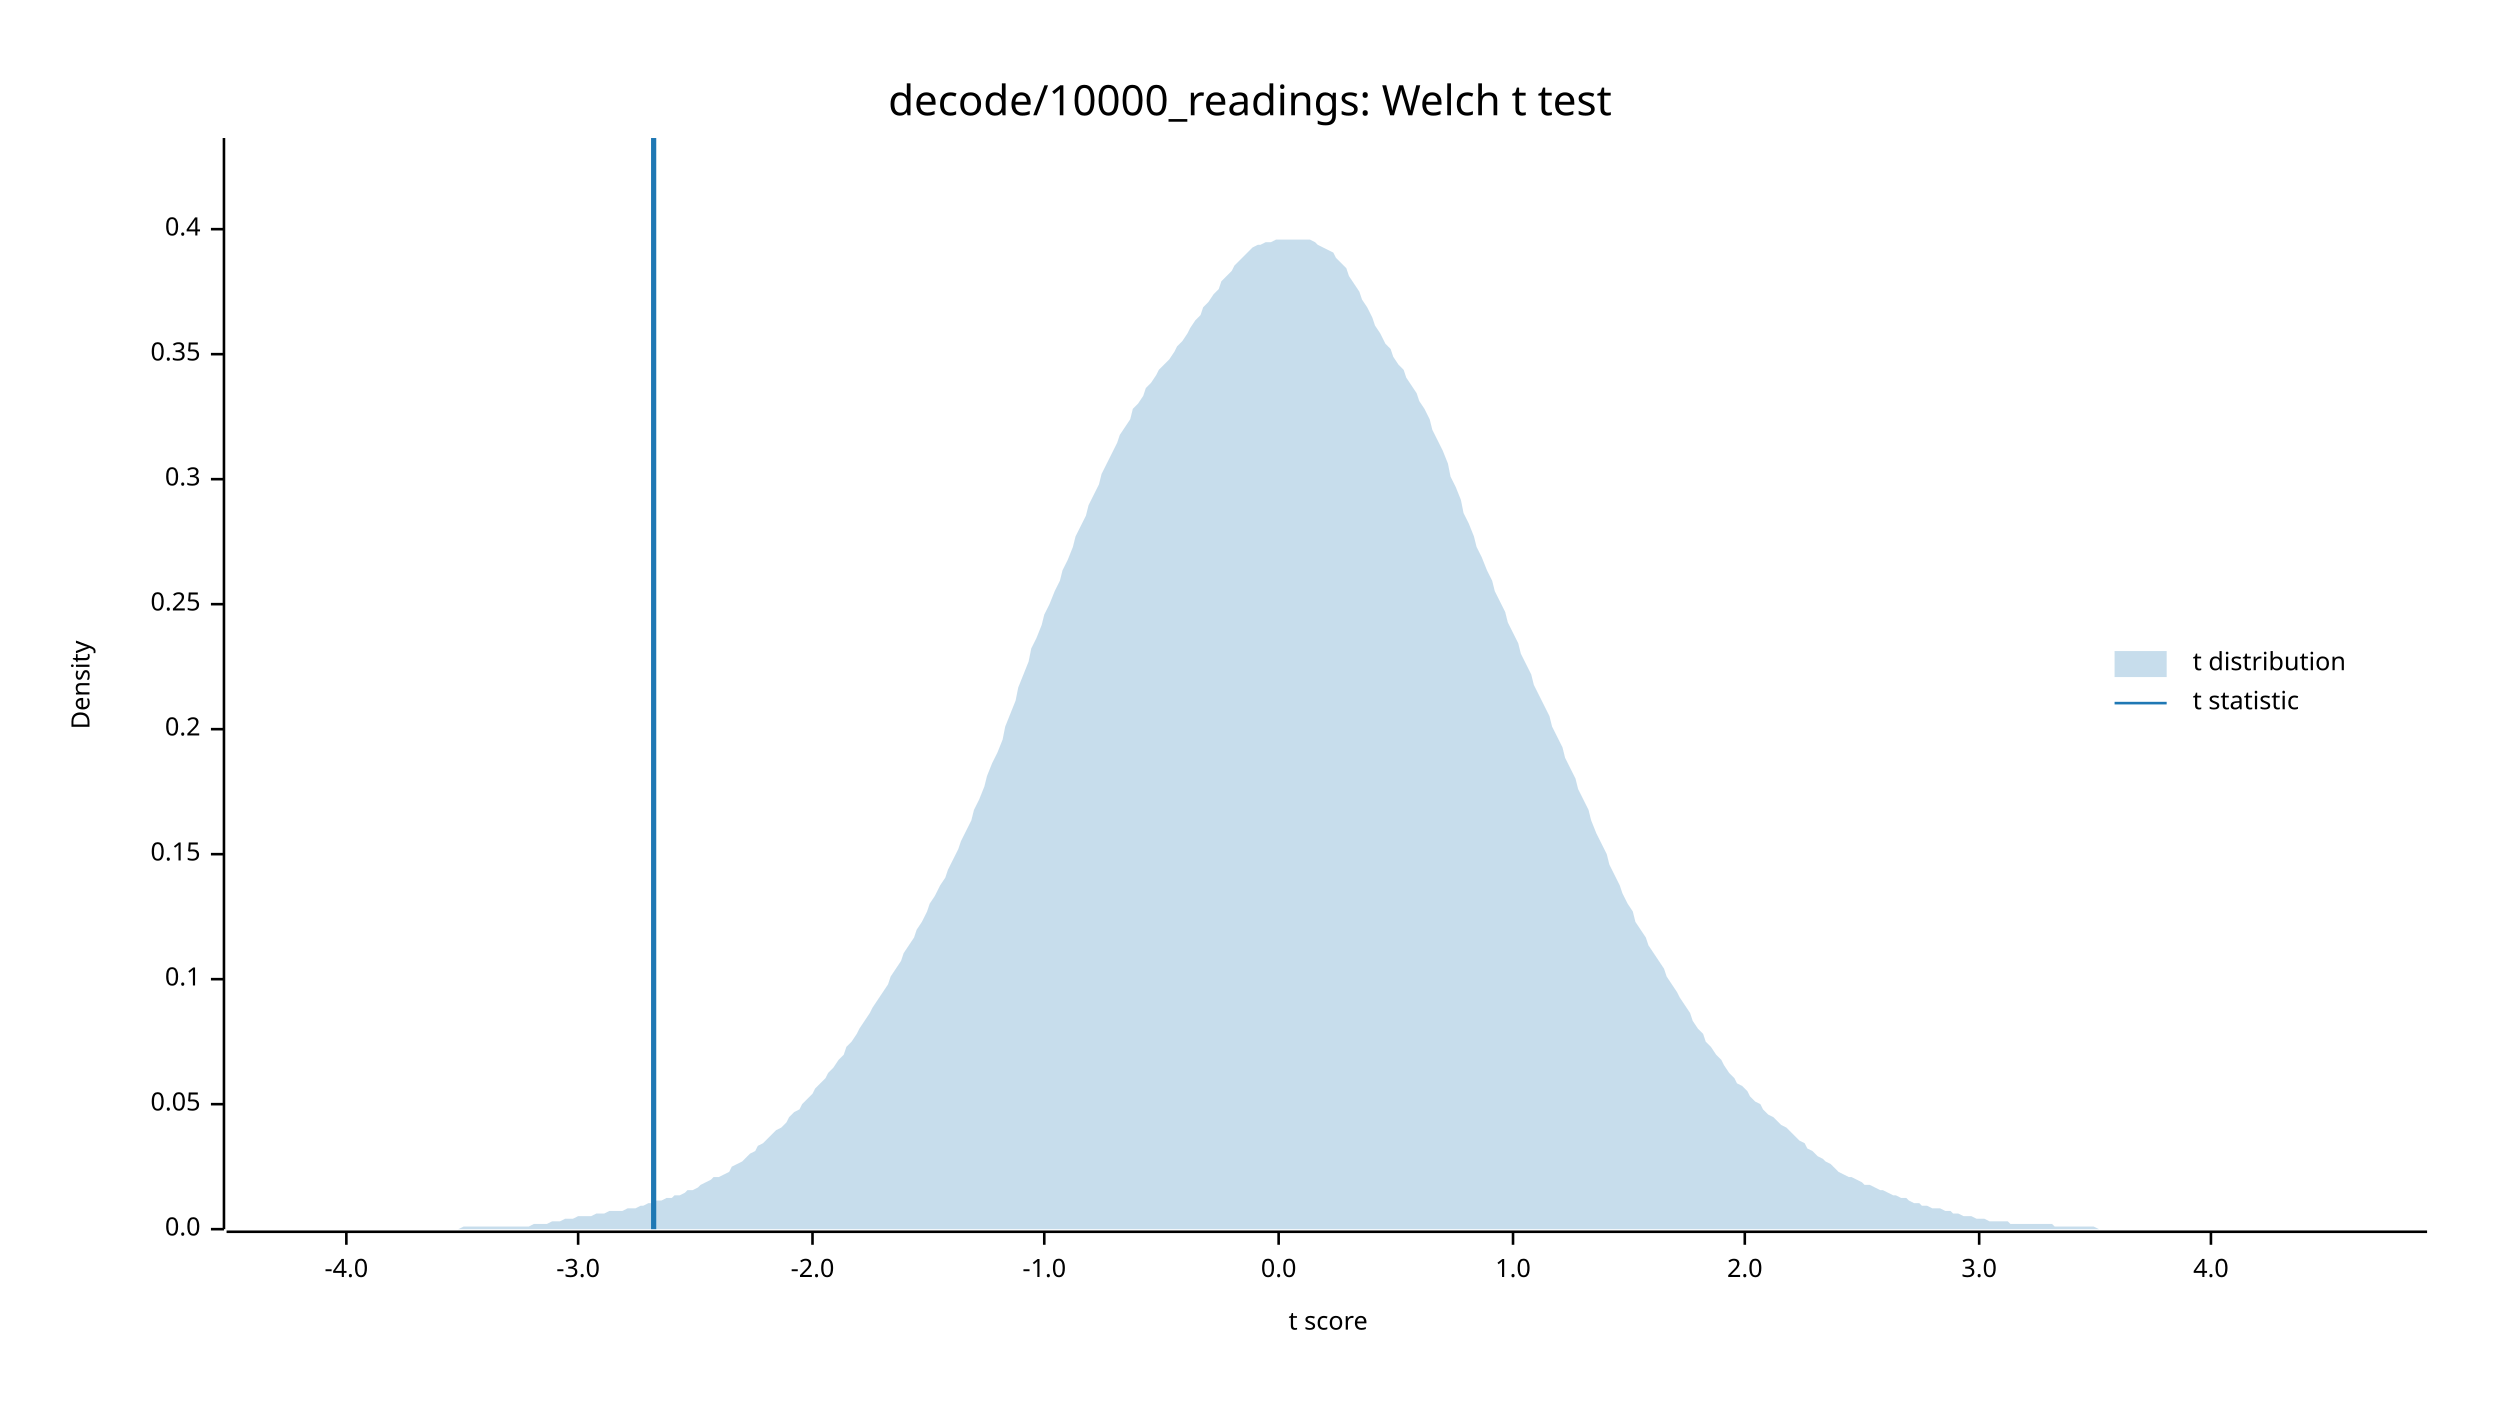
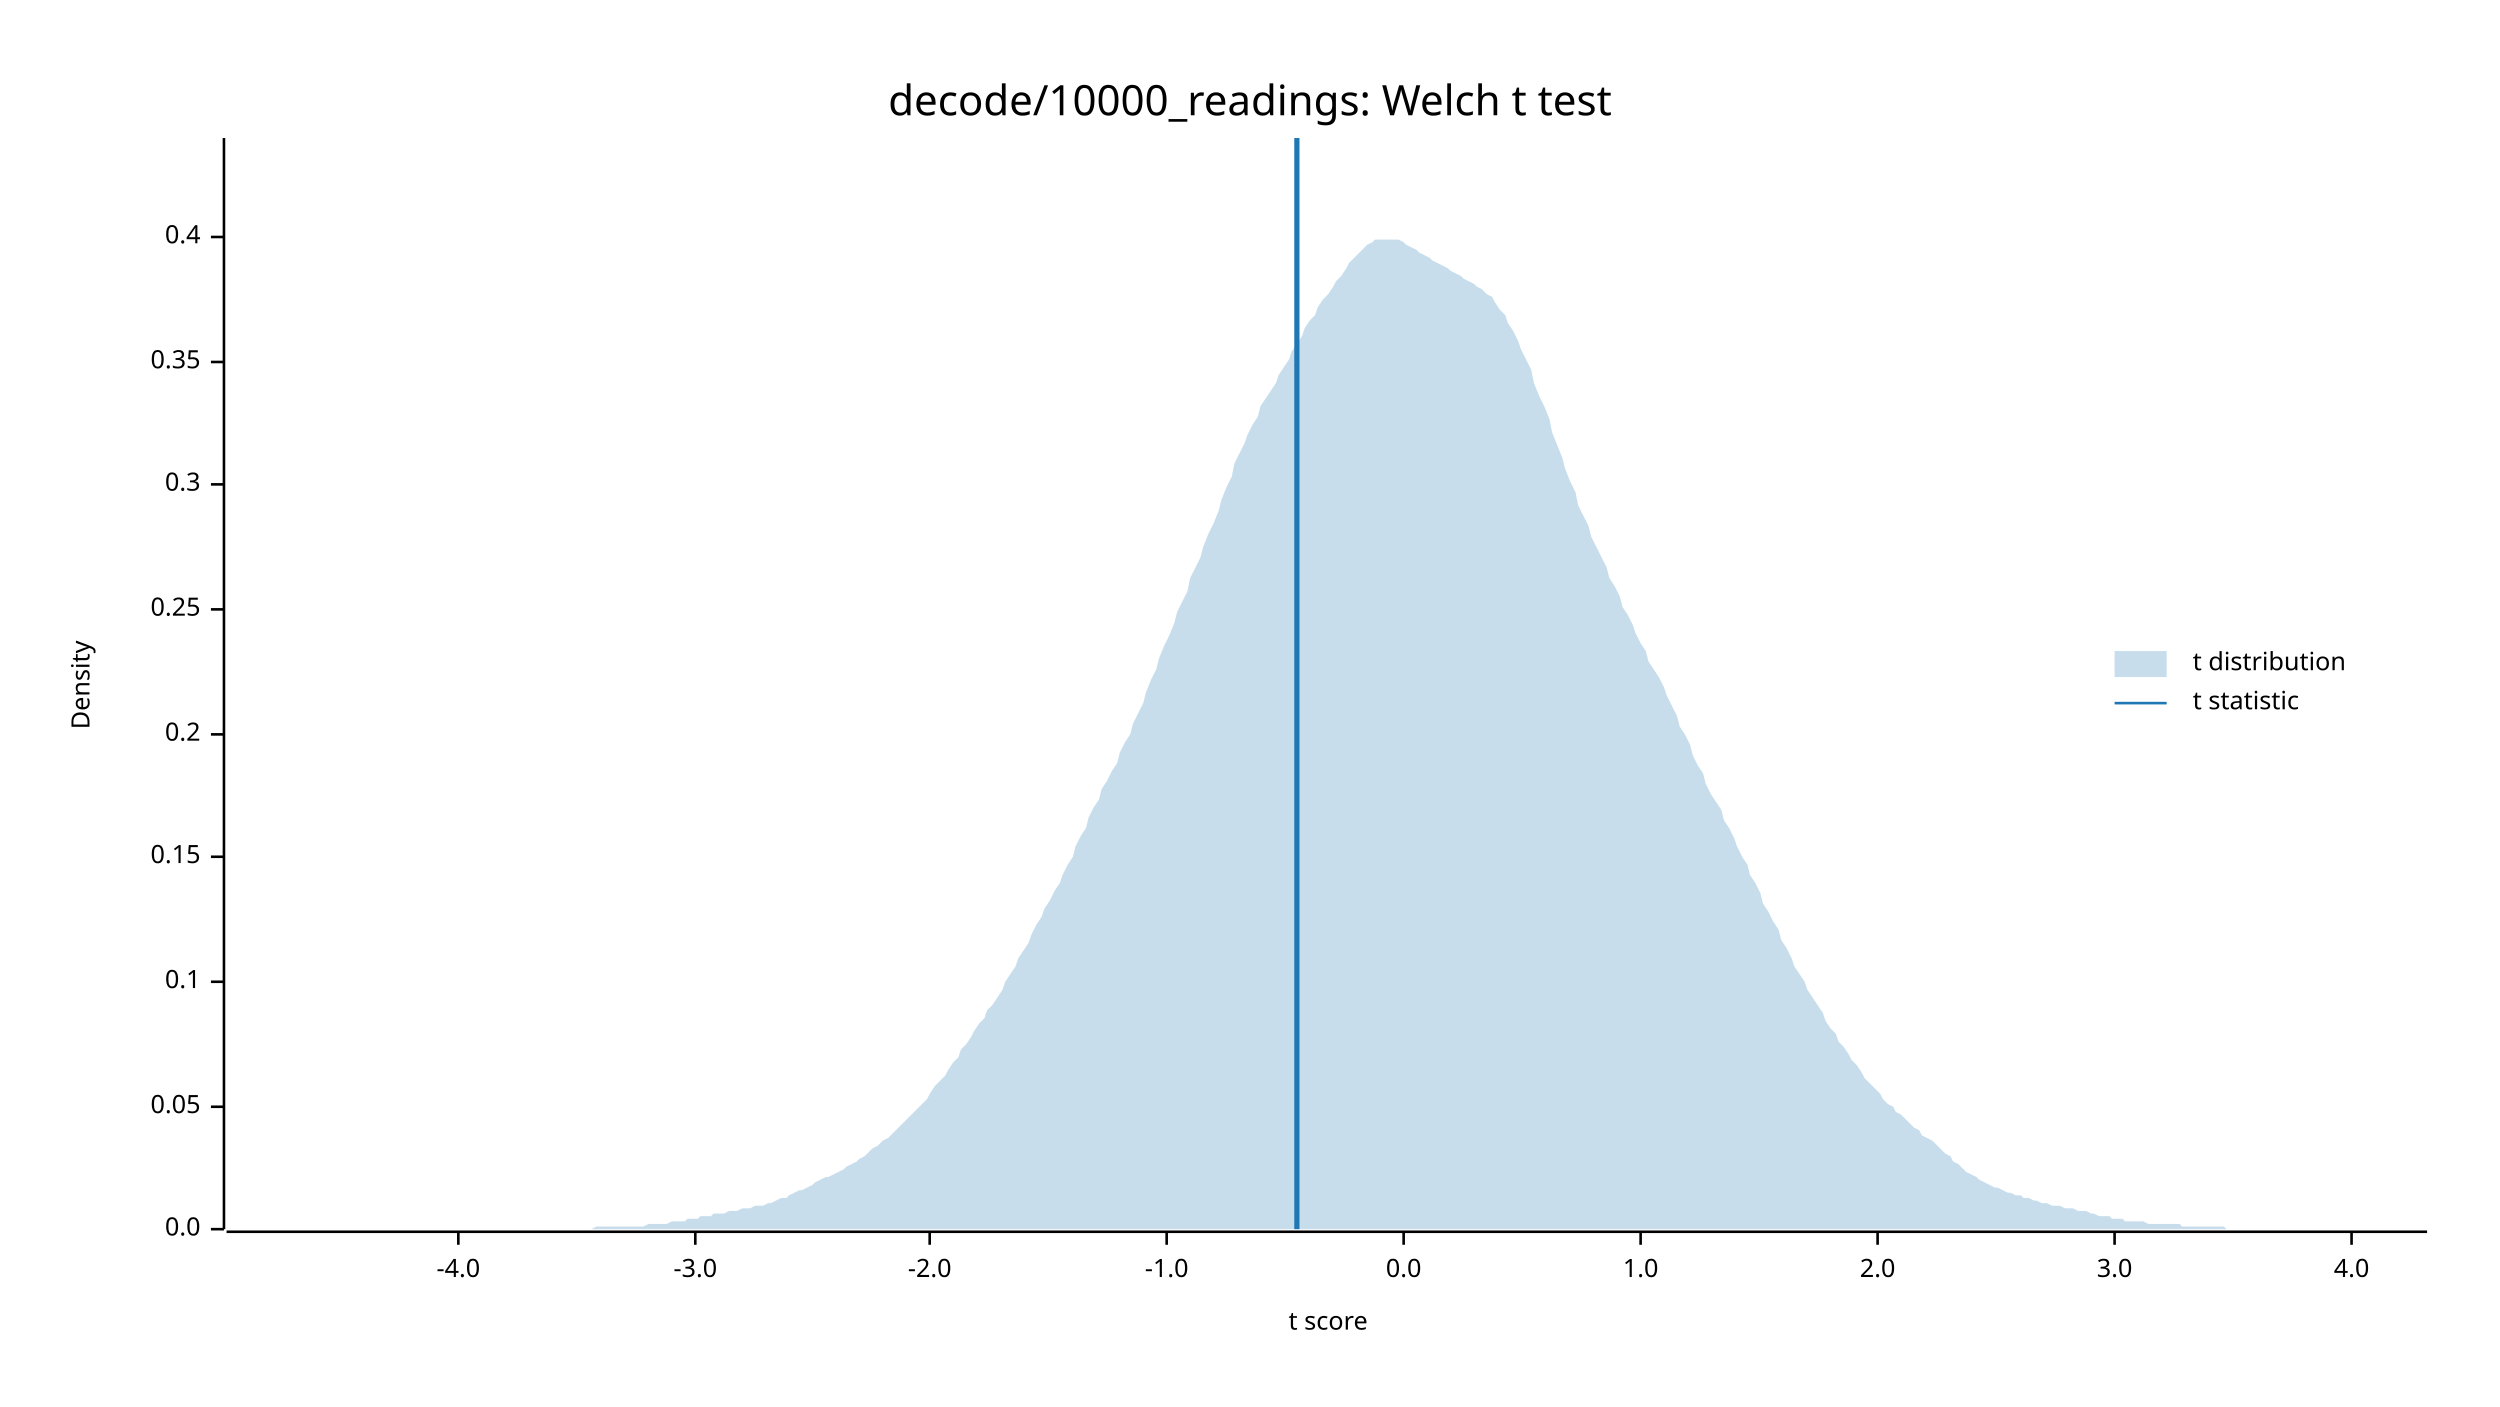
<svg xmlns="http://www.w3.org/2000/svg" width="960" height="540" viewBox="0 0 960 540">
  <text x="480" y="32" dy="0.76em" text-anchor="middle" font-family="sans-serif" font-size="16.129" opacity="1" fill="#000000">
decode/10000_readings: Welch t test
</text>
  <text x="27" y="263" dy="0.76em" text-anchor="middle" font-family="sans-serif" font-size="9.677" opacity="1" fill="#000000" transform="rotate(270, 27, 263)">
Density
</text>
  <text x="510" y="513" dy="-0.5ex" text-anchor="middle" font-family="sans-serif" font-size="9.677" opacity="1" fill="#000000">
t score
</text>
  <polyline fill="none" opacity="1" stroke="#000000" stroke-width="1" points="86,53 86,472 " />
  <text x="77" y="472" dy="0.5ex" text-anchor="end" font-family="sans-serif" font-size="9.677" opacity="1" fill="#000000">
0.0
</text>
  <polyline fill="none" opacity="1" stroke="#000000" stroke-width="1" points="81,472 86,472 " />
-   <text x="77" y="424" dy="0.5ex" text-anchor="end" font-family="sans-serif" font-size="9.677" opacity="1" fill="#000000">
+   <text x="77" y="425" dy="0.5ex" text-anchor="end" font-family="sans-serif" font-size="9.677" opacity="1" fill="#000000">
0.05
</text>
-   <polyline fill="none" opacity="1" stroke="#000000" stroke-width="1" points="81,424 86,424 " />
-   <text x="77" y="376" dy="0.5ex" text-anchor="end" font-family="sans-serif" font-size="9.677" opacity="1" fill="#000000">
+   <polyline fill="none" opacity="1" stroke="#000000" stroke-width="1" points="81,425 86,425 " />
+   <text x="77" y="377" dy="0.5ex" text-anchor="end" font-family="sans-serif" font-size="9.677" opacity="1" fill="#000000">
0.1
</text>
-   <polyline fill="none" opacity="1" stroke="#000000" stroke-width="1" points="81,376 86,376 " />
-   <text x="77" y="328" dy="0.5ex" text-anchor="end" font-family="sans-serif" font-size="9.677" opacity="1" fill="#000000">
+   <polyline fill="none" opacity="1" stroke="#000000" stroke-width="1" points="81,377 86,377 " />
+   <text x="77" y="329" dy="0.5ex" text-anchor="end" font-family="sans-serif" font-size="9.677" opacity="1" fill="#000000">
0.15
</text>
-   <polyline fill="none" opacity="1" stroke="#000000" stroke-width="1" points="81,328 86,328 " />
-   <text x="77" y="280" dy="0.5ex" text-anchor="end" font-family="sans-serif" font-size="9.677" opacity="1" fill="#000000">
+   <polyline fill="none" opacity="1" stroke="#000000" stroke-width="1" points="81,329 86,329 " />
+   <text x="77" y="282" dy="0.5ex" text-anchor="end" font-family="sans-serif" font-size="9.677" opacity="1" fill="#000000">
0.2
</text>
-   <polyline fill="none" opacity="1" stroke="#000000" stroke-width="1" points="81,280 86,280 " />
-   <text x="77" y="232" dy="0.5ex" text-anchor="end" font-family="sans-serif" font-size="9.677" opacity="1" fill="#000000">
+   <polyline fill="none" opacity="1" stroke="#000000" stroke-width="1" points="81,282 86,282 " />
+   <text x="77" y="234" dy="0.5ex" text-anchor="end" font-family="sans-serif" font-size="9.677" opacity="1" fill="#000000">
0.25
</text>
-   <polyline fill="none" opacity="1" stroke="#000000" stroke-width="1" points="81,232 86,232 " />
-   <text x="77" y="184" dy="0.5ex" text-anchor="end" font-family="sans-serif" font-size="9.677" opacity="1" fill="#000000">
+   <polyline fill="none" opacity="1" stroke="#000000" stroke-width="1" points="81,234 86,234 " />
+   <text x="77" y="186" dy="0.5ex" text-anchor="end" font-family="sans-serif" font-size="9.677" opacity="1" fill="#000000">
0.3
</text>
-   <polyline fill="none" opacity="1" stroke="#000000" stroke-width="1" points="81,184 86,184 " />
-   <text x="77" y="136" dy="0.5ex" text-anchor="end" font-family="sans-serif" font-size="9.677" opacity="1" fill="#000000">
+   <polyline fill="none" opacity="1" stroke="#000000" stroke-width="1" points="81,186 86,186 " />
+   <text x="77" y="139" dy="0.5ex" text-anchor="end" font-family="sans-serif" font-size="9.677" opacity="1" fill="#000000">
0.35
</text>
-   <polyline fill="none" opacity="1" stroke="#000000" stroke-width="1" points="81,136 86,136 " />
-   <text x="77" y="88" dy="0.5ex" text-anchor="end" font-family="sans-serif" font-size="9.677" opacity="1" fill="#000000">
+   <polyline fill="none" opacity="1" stroke="#000000" stroke-width="1" points="81,139 86,139 " />
+   <text x="77" y="91" dy="0.5ex" text-anchor="end" font-family="sans-serif" font-size="9.677" opacity="1" fill="#000000">
0.4
</text>
-   <polyline fill="none" opacity="1" stroke="#000000" stroke-width="1" points="81,88 86,88 " />
+   <polyline fill="none" opacity="1" stroke="#000000" stroke-width="1" points="81,91 86,91 " />
  <polyline fill="none" opacity="1" stroke="#000000" stroke-width="1" points="87,473 932,473 " />
-   <text x="133" y="483" dy="0.76em" text-anchor="middle" font-family="sans-serif" font-size="9.677" opacity="1" fill="#000000">
+   <text x="176" y="483" dy="0.76em" text-anchor="middle" font-family="sans-serif" font-size="9.677" opacity="1" fill="#000000">
-4.0
</text>
-   <polyline fill="none" opacity="1" stroke="#000000" stroke-width="1" points="133,473 133,478 " />
-   <text x="222" y="483" dy="0.76em" text-anchor="middle" font-family="sans-serif" font-size="9.677" opacity="1" fill="#000000">
+   <polyline fill="none" opacity="1" stroke="#000000" stroke-width="1" points="176,473 176,478 " />
+   <text x="267" y="483" dy="0.76em" text-anchor="middle" font-family="sans-serif" font-size="9.677" opacity="1" fill="#000000">
-3.0
</text>
-   <polyline fill="none" opacity="1" stroke="#000000" stroke-width="1" points="222,473 222,478 " />
-   <text x="312" y="483" dy="0.76em" text-anchor="middle" font-family="sans-serif" font-size="9.677" opacity="1" fill="#000000">
+   <polyline fill="none" opacity="1" stroke="#000000" stroke-width="1" points="267,473 267,478 " />
+   <text x="357" y="483" dy="0.76em" text-anchor="middle" font-family="sans-serif" font-size="9.677" opacity="1" fill="#000000">
-2.0
</text>
-   <polyline fill="none" opacity="1" stroke="#000000" stroke-width="1" points="312,473 312,478 " />
-   <text x="401" y="483" dy="0.76em" text-anchor="middle" font-family="sans-serif" font-size="9.677" opacity="1" fill="#000000">
+   <polyline fill="none" opacity="1" stroke="#000000" stroke-width="1" points="357,473 357,478 " />
+   <text x="448" y="483" dy="0.76em" text-anchor="middle" font-family="sans-serif" font-size="9.677" opacity="1" fill="#000000">
-1.0
</text>
-   <polyline fill="none" opacity="1" stroke="#000000" stroke-width="1" points="401,473 401,478 " />
-   <text x="491" y="483" dy="0.76em" text-anchor="middle" font-family="sans-serif" font-size="9.677" opacity="1" fill="#000000">
+   <polyline fill="none" opacity="1" stroke="#000000" stroke-width="1" points="448,473 448,478 " />
+   <text x="539" y="483" dy="0.76em" text-anchor="middle" font-family="sans-serif" font-size="9.677" opacity="1" fill="#000000">
0.0
</text>
-   <polyline fill="none" opacity="1" stroke="#000000" stroke-width="1" points="491,473 491,478 " />
-   <text x="581" y="483" dy="0.76em" text-anchor="middle" font-family="sans-serif" font-size="9.677" opacity="1" fill="#000000">
+   <polyline fill="none" opacity="1" stroke="#000000" stroke-width="1" points="539,473 539,478 " />
+   <text x="630" y="483" dy="0.76em" text-anchor="middle" font-family="sans-serif" font-size="9.677" opacity="1" fill="#000000">
1.0
</text>
-   <polyline fill="none" opacity="1" stroke="#000000" stroke-width="1" points="581,473 581,478 " />
-   <text x="670" y="483" dy="0.76em" text-anchor="middle" font-family="sans-serif" font-size="9.677" opacity="1" fill="#000000">
+   <polyline fill="none" opacity="1" stroke="#000000" stroke-width="1" points="630,473 630,478 " />
+   <text x="721" y="483" dy="0.76em" text-anchor="middle" font-family="sans-serif" font-size="9.677" opacity="1" fill="#000000">
2.0
</text>
-   <polyline fill="none" opacity="1" stroke="#000000" stroke-width="1" points="670,473 670,478 " />
-   <text x="760" y="483" dy="0.76em" text-anchor="middle" font-family="sans-serif" font-size="9.677" opacity="1" fill="#000000">
+   <polyline fill="none" opacity="1" stroke="#000000" stroke-width="1" points="721,473 721,478 " />
+   <text x="812" y="483" dy="0.76em" text-anchor="middle" font-family="sans-serif" font-size="9.677" opacity="1" fill="#000000">
3.0
</text>
-   <polyline fill="none" opacity="1" stroke="#000000" stroke-width="1" points="760,473 760,478 " />
-   <text x="849" y="483" dy="0.76em" text-anchor="middle" font-family="sans-serif" font-size="9.677" opacity="1" fill="#000000">
+   <polyline fill="none" opacity="1" stroke="#000000" stroke-width="1" points="812,473 812,478 " />
+   <text x="903" y="483" dy="0.76em" text-anchor="middle" font-family="sans-serif" font-size="9.677" opacity="1" fill="#000000">
4.0
</text>
-   <polyline fill="none" opacity="1" stroke="#000000" stroke-width="1" points="849,473 849,478 " />
-   <polygon opacity="0.25" fill="#1F78B4" points="87,472 88,472 90,472 92,472 93,472 95,472 97,472 98,472 100,472 102,472 103,472 105,472 107,472 109,472 110,472 112,472 114,472 115,472 117,472 119,472 120,472 122,472 124,472 125,472 127,472 129,472 131,472 132,472 134,472 136,472 137,472 139,472 141,472 142,472 144,472 146,472 147,472 149,472 151,472 153,472 154,472 156,472 158,472 159,472 161,472 163,472 164,472 166,472 168,472 169,472 171,472 173,472 175,472 176,472 178,471 180,471 181,471 183,471 185,471 186,471 188,471 190,471 191,471 193,471 195,471 197,471 198,471 200,471 202,471 203,471 205,470 207,470 208,470 210,470 212,469 214,469 215,469 217,468 219,468 220,468 222,467 224,467 225,467 227,467 229,466 230,466 232,466 234,465 236,465 237,465 239,465 241,464 242,464 244,464 246,463 247,463 249,462 251,462 252,461 254,461 256,460 258,460 259,459 261,459 263,458 264,457 266,457 268,456 269,455 271,454 273,453 274,452 276,452 278,451 280,450 281,448 283,447 285,446 286,445 288,443 290,442 291,440 293,439 295,437 296,436 298,434 300,433 302,431 303,429 305,427 307,426 308,424 310,422 312,420 313,418 315,416 317,414 318,412 320,410 322,407 324,405 325,402 327,400 329,397 330,395 332,392 334,389 335,387 337,384 339,381 341,378 342,375 344,372 346,369 347,366 349,363 351,360 352,357 354,354 356,350 357,347 359,344 361,340 363,337 364,334 366,330 368,326 369,323 371,319 373,315 374,311 376,307 378,302 379,298 381,293 383,289 385,284 386,279 388,274 390,269 391,264 393,259 395,254 396,249 398,245 400,240 401,236 403,232 405,227 407,223 408,219 410,215 412,210 413,206 415,202 417,198 418,194 420,190 422,186 423,182 425,178 427,174 429,170 430,167 432,164 434,161 435,157 437,155 439,152 440,149 442,147 444,144 445,142 447,140 449,138 451,135 452,133 454,131 456,128 457,126 459,123 461,121 462,118 464,116 466,113 468,111 469,108 471,106 473,104 474,102 476,100 478,98 479,97 481,95 483,94 484,94 486,93 488,93 490,92 491,92 493,92 495,92 496,92 498,92 500,92 501,92 503,92 505,93 506,94 508,95 510,96 512,97 513,99 515,101 517,103 518,106 520,109 522,112 523,115 525,118 527,122 528,125 530,128 532,132 534,134 535,137 537,140 539,142 540,145 542,148 544,151 545,154 547,157 549,161 550,165 552,169 554,173 556,178 557,183 559,187 561,192 562,197 564,201 566,206 567,210 569,214 571,219 573,223 574,227 576,231 578,235 579,239 581,243 583,247 584,251 586,255 588,259 589,263 591,267 593,271 595,275 596,279 598,283 600,287 601,291 603,295 605,299 606,303 608,307 610,311 611,315 613,320 615,324 617,328 618,332 620,336 622,340 623,343 625,347 627,350 628,354 630,357 632,360 633,363 635,366 637,369 639,372 640,375 642,378 644,381 645,383 647,386 649,389 650,392 652,395 654,397 655,400 657,402 659,405 661,407 662,409 664,412 666,414 667,416 669,417 671,419 672,421 674,423 676,424 677,426 679,428 681,429 683,431 684,432 686,433 688,435 689,436 691,438 693,439 694,441 696,442 698,444 700,445 701,446 703,447 705,449 706,450 708,451 710,452 711,452 713,453 715,454 716,455 718,455 720,456 722,457 723,457 725,458 727,459 728,459 730,460 732,460 733,461 735,462 737,462 738,463 740,463 742,464 744,464 745,464 747,465 749,465 750,466 752,466 754,467 755,467 757,467 759,468 760,468 762,468 764,469 766,469 767,469 769,469 771,469 772,470 774,470 776,470 777,470 779,470 781,470 782,470 784,470 786,470 788,470 789,471 791,471 793,471 794,471 796,471 798,471 799,471 801,471 803,471 804,471 806,472 808,472 810,472 811,472 813,472 815,472 816,472 818,472 820,472 821,472 823,472 825,472 827,472 828,472 830,472 832,472 833,472 835,472 837,472 838,472 840,472 842,472 843,472 845,472 847,472 849,472 850,472 852,472 854,472 855,472 857,472 859,472 860,472 862,472 864,472 865,472 867,472 869,472 871,472 872,472 874,472 876,472 877,472 879,472 881,472 882,472 884,472 886,472 887,472 889,472 891,472 893,472 894,472 896,472 898,472 899,472 901,472 903,472 904,472 906,472 908,472 909,472 911,472 913,472 915,472 916,472 918,472 920,472 921,472 923,472 925,472 926,472 928,472 930,472 932,472 932,472 87,472 " />
-   <polyline fill="none" opacity="1" stroke="#1F78B4" stroke-width="2" points="251,472 251,53 " />
+   <polyline fill="none" opacity="1" stroke="#000000" stroke-width="1" points="903,473 903,478 " />
+   <polygon opacity="0.25" fill="#1F78B4" points="87,472 88,472 90,472 92,472 93,472 95,472 97,472 98,472 100,472 102,472 103,472 105,472 107,472 109,472 110,472 112,472 114,472 115,472 117,472 119,472 120,472 122,472 124,472 125,472 127,472 129,472 131,472 132,472 134,472 136,472 137,472 139,472 141,472 142,472 144,472 146,472 147,472 149,472 151,472 153,472 154,472 156,472 158,472 159,472 161,472 163,472 164,472 166,472 168,472 169,472 171,472 173,472 175,472 176,472 178,472 180,472 181,472 183,472 185,472 186,472 188,472 190,472 191,472 193,472 195,472 197,472 198,472 200,472 202,472 203,472 205,472 207,472 208,472 210,472 212,472 214,472 215,472 217,472 219,472 220,472 222,472 224,472 225,472 227,472 229,471 230,471 232,471 234,471 236,471 237,471 239,471 241,471 242,471 244,471 246,471 247,471 249,470 251,470 252,470 254,470 256,470 258,469 259,469 261,469 263,469 264,468 266,468 268,468 269,467 271,467 273,467 274,466 276,466 278,466 280,465 281,465 283,465 285,464 286,464 288,464 290,463 291,463 293,463 295,462 296,462 298,461 300,460 302,460 303,459 305,458 307,457 308,457 310,456 312,455 313,454 315,453 317,452 318,452 320,451 322,450 324,449 325,448 327,447 329,446 330,445 332,444 334,442 335,441 337,440 339,438 341,437 342,436 344,434 346,432 347,431 349,429 351,427 352,426 354,424 356,422 357,420 359,417 361,415 363,413 364,411 366,408 368,406 369,403 371,401 373,398 374,396 376,393 378,391 379,388 381,386 383,383 385,380 386,377 388,374 390,371 391,368 393,365 395,362 396,359 398,355 400,352 401,349 403,346 405,342 407,339 408,336 410,332 412,329 413,325 415,321 417,318 418,314 420,310 422,307 423,303 425,300 427,296 429,293 430,289 432,285 434,282 435,278 437,274 439,270 440,266 442,261 444,257 445,253 447,248 449,244 451,239 452,235 454,231 456,227 457,222 459,218 461,214 462,210 464,205 466,201 468,196 469,192 471,187 473,183 474,178 476,174 478,170 479,167 481,163 483,160 484,156 486,153 488,150 490,147 491,144 493,141 495,138 496,135 498,132 500,129 501,126 503,123 505,121 506,118 508,115 510,113 512,110 513,108 515,106 517,103 518,101 520,99 522,97 523,96 525,94 527,93 528,92 530,92 532,92 534,92 535,92 537,92 539,93 540,94 542,95 544,96 545,97 547,98 549,99 550,100 552,101 554,102 556,103 557,104 559,105 561,106 562,107 564,108 566,109 567,110 569,111 571,113 573,114 574,116 576,119 578,121 579,124 581,127 583,131 584,134 586,138 588,142 589,147 591,152 593,156 595,161 596,166 598,171 600,176 601,180 603,185 605,189 606,194 608,198 610,202 611,206 613,210 615,214 617,218 618,222 620,225 622,229 623,233 625,236 627,240 628,243 630,247 632,250 633,254 635,257 637,260 639,264 640,267 642,271 644,275 645,279 647,282 649,286 650,290 652,294 654,297 655,301 657,305 659,308 661,311 662,315 664,318 666,322 667,325 669,329 671,332 672,336 674,339 676,343 677,347 679,350 681,354 683,357 684,361 686,364 688,368 689,371 691,374 693,377 694,380 696,383 698,386 700,389 701,392 703,395 705,397 706,400 708,402 710,405 711,407 713,409 715,412 716,414 718,416 720,418 722,420 723,422 725,424 727,425 728,427 730,428 732,430 733,431 735,433 737,434 738,436 740,437 742,438 744,440 745,441 747,443 749,444 750,446 752,447 754,449 755,450 757,451 759,452 760,453 762,454 764,455 766,456 767,456 769,457 771,458 772,458 774,459 776,459 777,460 779,460 781,461 782,461 784,462 786,462 788,463 789,463 791,463 793,464 794,464 796,464 798,465 799,465 801,465 803,466 804,466 806,467 808,467 810,467 811,468 813,468 815,468 816,469 818,469 820,469 821,469 823,469 825,470 827,470 828,470 830,470 832,470 833,470 835,470 837,470 838,471 840,471 842,471 843,471 845,471 847,471 849,471 850,471 852,471 854,471 855,472 857,472 859,472 860,472 862,472 864,472 865,472 867,472 869,472 871,472 872,472 874,472 876,472 877,472 879,472 881,472 882,472 884,472 886,472 887,472 889,472 891,472 893,472 894,472 896,472 898,472 899,472 901,472 903,472 904,472 906,472 908,472 909,472 911,472 913,472 915,472 916,472 918,472 920,472 921,472 923,472 925,472 926,472 928,472 930,472 932,472 932,472 87,472 " />
+   <polyline fill="none" opacity="1" stroke="#1F78B4" stroke-width="2" points="498,472 498,53 " />
  <text x="842" y="250" dy="0.76em" text-anchor="start" font-family="sans-serif" font-size="9.677" opacity="1" fill="#000000">
t distribution
</text>
  <text x="842" y="265" dy="0.76em" text-anchor="start" font-family="sans-serif" font-size="9.677" opacity="1" fill="#000000">
t statistic
</text>
  <rect x="812" y="250" width="20" height="10" opacity="0.25" fill="#1F78B4" stroke="none" />
  <polyline fill="none" opacity="1" stroke="#1F78B4" stroke-width="1" points="812,270 832,270 " />
</svg>
